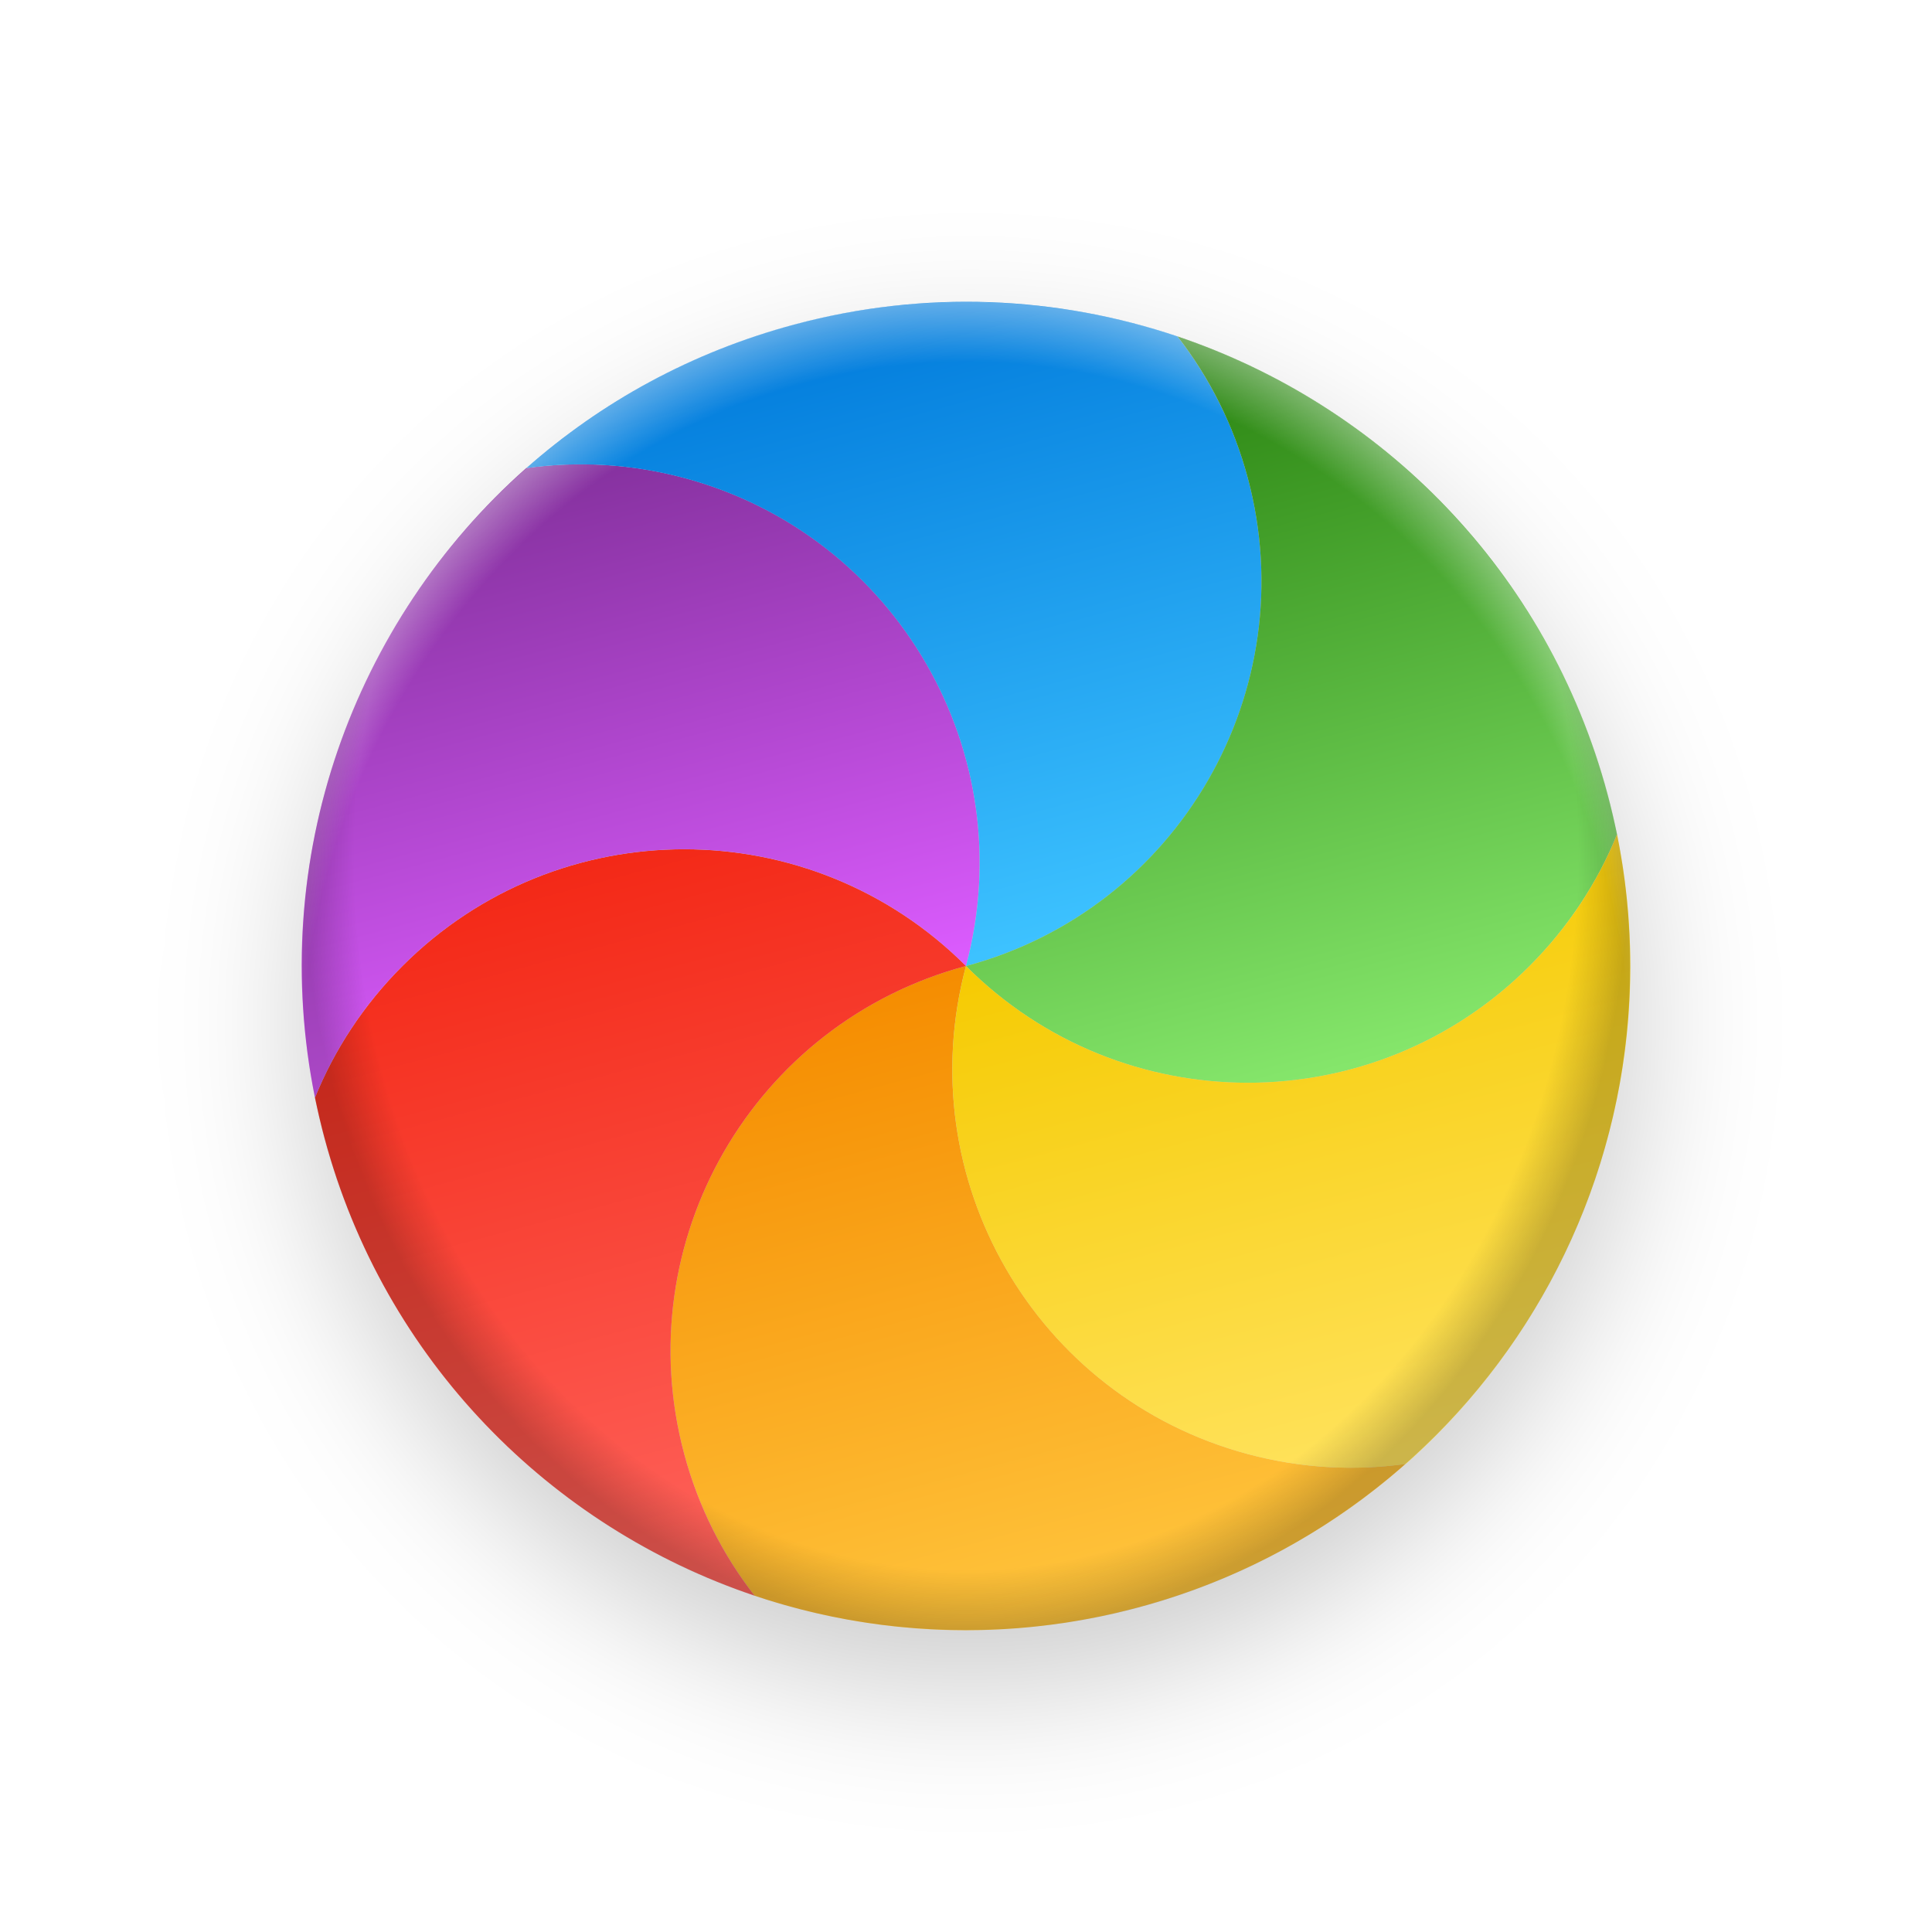
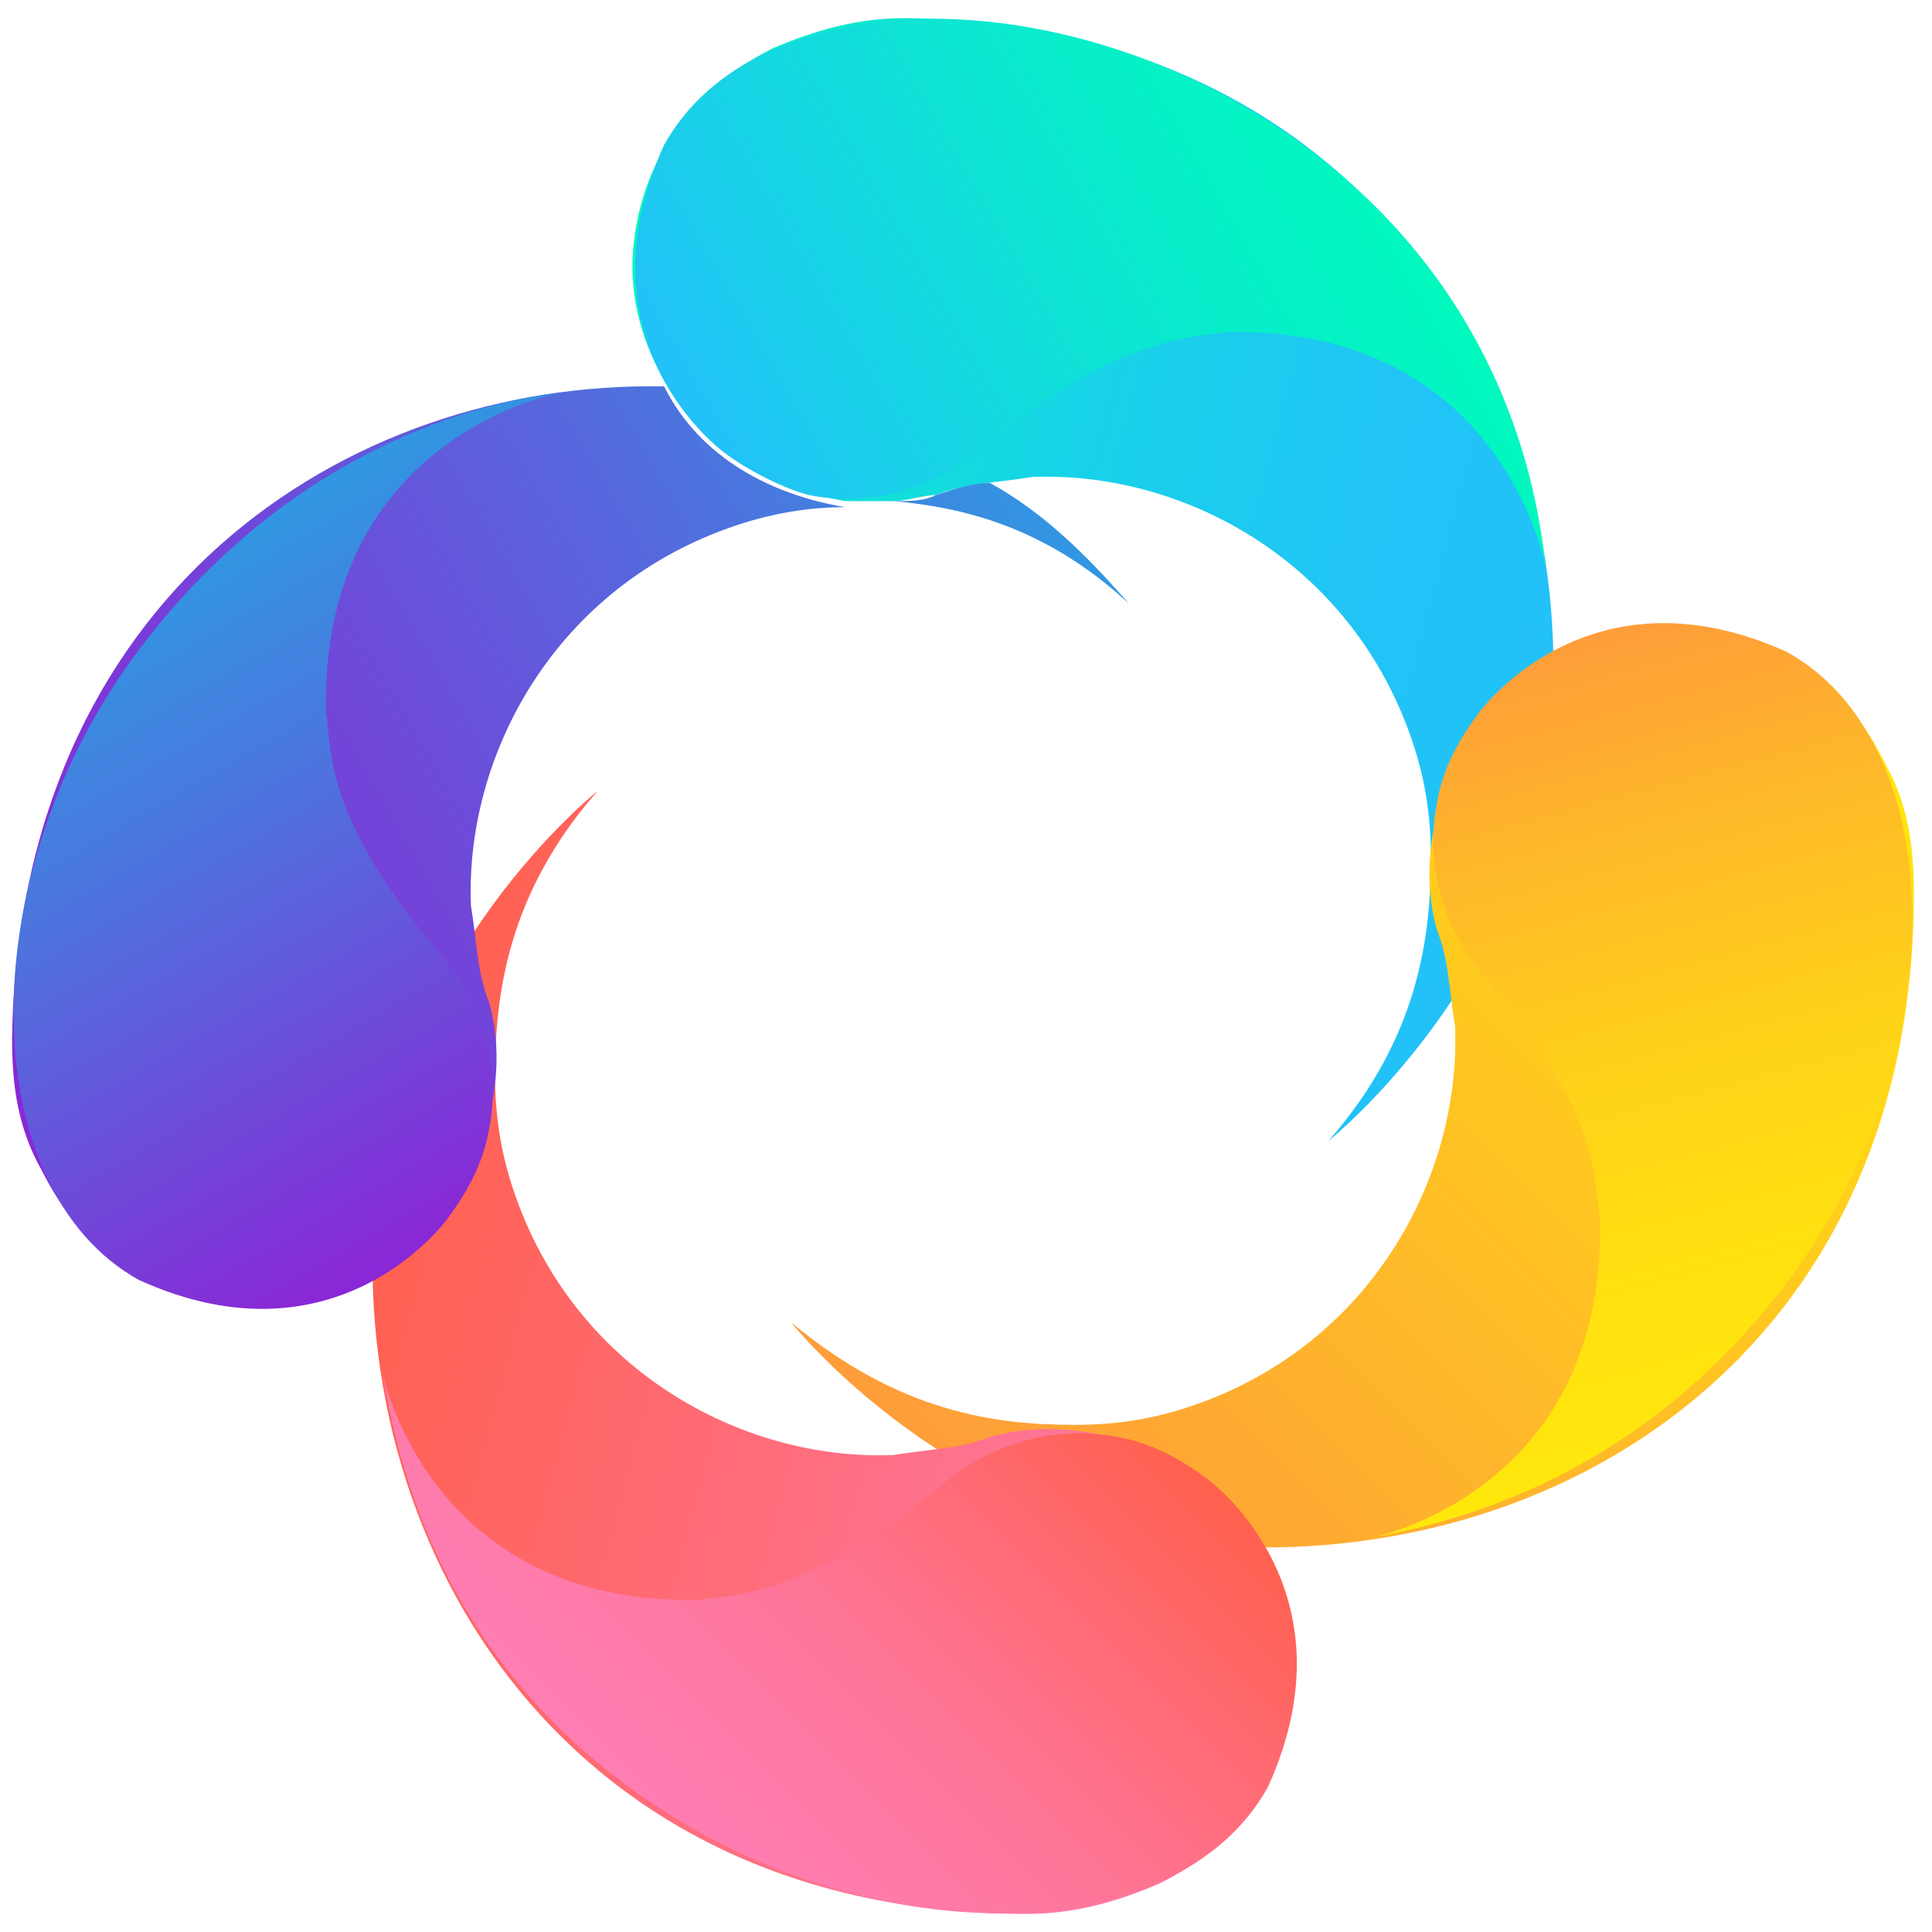
- <svg xmlns="http://www.w3.org/2000/svg" xmlns:xlink="http://www.w3.org/1999/xlink" version="1.1" id="svg2" viewBox="0 0 32 32" height="32" width="32">
-   <defs id="defs4">
-     <linearGradient id="linearGradient-colour1" y2="17.893" x2="17.871" y1="7.669" x1="17.871" gradientTransform="matrix(1.028313,0,0,0.9836115,343.323,796.7172)" gradientUnits="userSpaceOnUse">
-       <stop id="stop7" offset="0%" stop-color="#FBB114" />
-       <stop id="stop9" offset="100%" stop-color="#FF9508" />
+ <svg xmlns="http://www.w3.org/2000/svg" version="1.1" id="图层_1" x="0px" y="0px" viewBox="0 0 32 32" style="enable-background:new 0 0 32 32;" xml:space="preserve">
+   <style type="text/css">
+ 	.st0{fill:url(#SVGID_1_);}
+ 	.st1{fill:url(#SVGID_2_);}
+ 	.st2{fill:url(#SVGID_3_);}
+ 	.st3{fill:url(#SVGID_4_);}
+ 	.st4{fill:url(#SVGID_5_);}
+ 	.st5{fill:url(#SVGID_6_);}
+ 	.st6{fill:url(#SVGID_7_);}
+ 	.st7{fill:url(#SVGID_8_);}
+ 	.st8{fill:url(#SVGID_9_);}
+ 	.st9{fill:url(#SVGID_10_);}
+ </style>
+   <g>
+     <linearGradient id="SVGID_1_" gradientUnits="userSpaceOnUse" x1="139.069" y1="-145.425" x2="156.016" y2="-145.425" gradientTransform="matrix(-0.9659 -0.2588 -0.2588 0.9659 122.7212 187.8852)">
+       <stop offset="0" style="stop-color:#22C1F9" />
+       <stop offset="0.25" style="stop-color:#20C5F5" />
+       <stop offset="0.52" style="stop-color:#18D2E8" />
+       <stop offset="0.8" style="stop-color:#0CE6D2" />
+       <stop offset="1" style="stop-color:#01F9BE" />
    </linearGradient>
-     <linearGradient id="linearGradient-colour2" y2="19.256" x2="23.954" y1="8.61" x1="23.954" gradientTransform="matrix(0.944652,0,0,1.070723,343.323,796.7172)" gradientUnits="userSpaceOnUse">
-       <stop id="stop12" offset="0%" stop-color="#FF645D" />
-       <stop id="stop14" offset="100%" stop-color="#FF4332" />
+     <path class="st0" d="M10.5,4c-0.1,0.8,0.1,1.6,0.5,2.3c0.6,1.1,1.8,1.8,3,2l0,0c0.2,0,0.5,0,0.8,0c0.2,0,0.5-0.1,0.7-0.1   c0.5-0.2,1-0.2,1.6-0.3c2.5-0.1,5.3,1.4,6.3,4.4c0.2,0.6,0.3,1.2,0.3,1.9c0,1.3-0.2,3-1.7,4.7c0,0,3.4-2.7,3.7-7   C26.1,6.3,22.5,0.4,15,0.3c-0.8,0-1.5,0.2-2.2,0.5C11.8,1.3,10.7,2.3,10.5,4z" />
+     <linearGradient id="SVGID_2_" gradientUnits="userSpaceOnUse" x1="133.964" y1="-146.071" x2="143.8" y2="-129.032" gradientTransform="matrix(-0.9659 -0.2588 -0.2588 0.9659 122.7212 187.8852)">
+       <stop offset="0" style="stop-color:#FFE70C" />
+       <stop offset="0.19" style="stop-color:#FFD815" />
+       <stop offset="1" style="stop-color:#FE9D3A" />
    </linearGradient>
-     <linearGradient id="linearGradient-colour3" y2="29.033" x2="20.127" y1="19.205" x1="20.127" gradientTransform="matrix(1.103708,0,0,0.9164209,343.323,796.7172)" gradientUnits="userSpaceOnUse">
-       <stop id="stop17" offset="0%" stop-color="#CA70E1" />
-       <stop id="stop19" offset="100%" stop-color="#B452CB" />
+     <path class="st1" d="M31.7,14.8c0-0.8-0.1-1.5-0.5-2.2c-0.5-1-1.4-2-3.2-2.2c-3.2-0.2-4.8,2.9-4.2,5c0.2,0.5,0.2,1,0.3,1.6   c0.1,2.5-1.4,5.3-4.4,6.3c-0.6,0.2-1.2,0.3-1.9,0.3c-1.3,0-2.9-0.2-4.7-1.7c0,0,2.7,3.4,7,3.7C25.8,26,31.7,22.4,31.7,14.8z" />
+     <linearGradient id="SVGID_3_" gradientUnits="userSpaceOnUse" x1="139.171" y1="-131.346" x2="156.125" y2="-131.346" gradientTransform="matrix(-0.9659 -0.2588 -0.2588 0.9659 122.7212 187.8852)">
+       <stop offset="0" style="stop-color:#FE7DB3" />
+       <stop offset="1" style="stop-color:#FF604F" />
    </linearGradient>
-     <linearGradient id="linearGradient-colour4" y2="28.118" x2="16.36" y1="17.893" x1="16.36" gradientTransform="matrix(1.028313,0,0,0.9836116,343.323,796.7172)" gradientUnits="userSpaceOnUse">
-       <stop id="stop22" offset="0%" stop-color="#14ADF6" />
-       <stop id="stop24" offset="100%" stop-color="#1191F4" />
+     <path class="st2" d="M17,31.7c0.8,0,1.5-0.2,2.2-0.5c1-0.5,2-1.4,2.2-3.2c0.2-3.3-2.9-4.8-5-4.2c-0.5,0.2-1,0.2-1.6,0.3   c-2.5,0.1-5.3-1.4-6.3-4.4c-0.2-0.6-0.3-1.2-0.3-1.9c0-1.3,0.2-3,1.7-4.7c0,0-3.4,2.7-3.7,7C5.8,25.7,9.4,31.7,17,31.7z" />
+     <linearGradient id="SVGID_4_" gradientUnits="userSpaceOnUse" x1="139.07" y1="-145.416" x2="156.016" y2="-145.416" gradientTransform="matrix(-0.9659 -0.2588 -0.2588 0.9659 122.7212 187.8852)">
+       <stop offset="0" style="stop-color:#01F9BE" />
+       <stop offset="1.000000e-02" style="stop-color:#03F9BF" />
+       <stop offset="0.23" style="stop-color:#2CFBD3" />
+       <stop offset="0.44" style="stop-color:#4CFCE3" />
+       <stop offset="0.64" style="stop-color:#63FDEE" />
+       <stop offset="0.83" style="stop-color:#71FEF5" />
+       <stop offset="1" style="stop-color:#76FEF7" />
    </linearGradient>
-     <linearGradient id="linearGradient-colour5" y2="24.265" x2="13.308" y1="13.619" x1="13.308" gradientTransform="matrix(0.944652,0,0,1.070723,343.323,796.7172)" gradientUnits="userSpaceOnUse">
-       <stop id="stop27" offset="0%" stop-color="#52CF30" />
-       <stop id="stop29" offset="100%" stop-color="#3BBD1C" />
+     <path class="st3" d="M14,8.3c0.3,0,0.5,0,0.8,0C14.5,8.3,14.3,8.3,14,8.3L14,8.3z" />
+     <linearGradient id="SVGID_5_" gradientUnits="userSpaceOnUse" x1="147.674" y1="-146.118" x2="162.018" y2="-131.775" gradientTransform="matrix(-0.9659 -0.2588 -0.2588 0.9659 122.7212 187.8852)">
+       <stop offset="0" style="stop-color:#3098E2" />
+       <stop offset="1.000000e-02" style="stop-color:#3197E2" />
+       <stop offset="0.33" style="stop-color:#5767DD" />
+       <stop offset="0.62" style="stop-color:#7344D9" />
+       <stop offset="0.85" style="stop-color:#842FD7" />
+       <stop offset="1" style="stop-color:#8A27D6" />
    </linearGradient>
-     <linearGradient id="linearGradient-colour6" y2="19.205" x2="11.766" y1="9.377" x1="11.766" gradientTransform="matrix(1.103708,0,0,0.9164209,343.323,796.7172)" gradientUnits="userSpaceOnUse">
-       <stop id="stop32" offset="0%" stop-color="#FFD305" />
-       <stop id="stop34" offset="100%" stop-color="#FDCF01" />
+     <path class="st4" d="M14.8,8.3c1.1,0.1,2.5,0.4,3.9,1.7c-0.7-0.8-1.4-1.5-2.3-2c-0.3,0-0.6,0.1-0.9,0.2C15.3,8.3,15.1,8.3,14.8,8.3   z" />
+     <linearGradient id="SVGID_6_" gradientUnits="userSpaceOnUse" x1="148.332" y1="-146.789" x2="162.72" y2="-132.401" gradientTransform="matrix(-0.9659 -0.2588 -0.2588 0.9659 122.7212 187.8852)">
+       <stop offset="0" style="stop-color:#3098E2" />
+       <stop offset="1.000000e-02" style="stop-color:#3197E2" />
+       <stop offset="0.33" style="stop-color:#5767DD" />
+       <stop offset="0.62" style="stop-color:#7344D9" />
+       <stop offset="0.85" style="stop-color:#842FD7" />
+       <stop offset="1" style="stop-color:#8A27D6" />
    </linearGradient>
-     <filter id="filter7466-5" x="-0.128" width="1.257" y="-0.128" height="1.257" style="color-interpolation-filters:sRGB">
-       <feGaussianBlur stdDeviation="1.177" id="feGaussianBlur7468-9" />
-     </filter>
-     <linearGradient id="g" x1="17.871" x2="17.871" y1="7.668" y2="17.893" gradientTransform="matrix(0.60764,0,0,0.58122,11.09993,1033.495)" gradientUnits="userSpaceOnUse">
-       <stop stop-color="#FBB114" offset="0" id="stop2-7" style="stop-color:#ffc53d;stop-opacity:1" />
-       <stop stop-color="#FF9508" offset="1" id="stop4-5" style="stop-color:#f58c00;stop-opacity:1" />
+     <path class="st5" d="M0.2,17.2c0,0.8,0.1,1.5,0.5,2.2c0.5,1,1.4,2,3.2,2.2c3.2,0.2,4.8-2.9,4.2-5c-0.2-0.5-0.2-1-0.3-1.6   c-0.1-2.5,1.4-5.3,4.4-6.3c0.6-0.2,1.2-0.3,1.8-0.3c-1.2-0.2-2.4-0.8-3-2C5.7,6.3,0.3,9.9,0.2,17.2z" />
+     <linearGradient id="SVGID_7_" gradientUnits="userSpaceOnUse" x1="144.272" y1="-152.775" x2="152.72" y2="-144.327" gradientTransform="matrix(-0.9659 -0.2588 -0.2588 0.9659 122.7212 187.8852)">
+       <stop offset="0" style="stop-color:#01F9BE" />
+       <stop offset="0.29" style="stop-color:#08EDCA" />
+       <stop offset="0.81" style="stop-color:#1ACEEB" />
+       <stop offset="1" style="stop-color:#22C1F9" />
    </linearGradient>
-     <linearGradient id="f" x1="23.954" x2="23.954" y1="8.61" y2="19.256" gradientTransform="matrix(0.5582,0,0,0.6327,11.09957,1033.518)" gradientUnits="userSpaceOnUse">
-       <stop stop-color="#FF645D" offset="0" id="stop7-3" />
-       <stop stop-color="#FF4332" offset="1" id="stop9-5" style="stop-color:#f32816;stop-opacity:1" />
+     <path class="st6" d="M25.6,9.4c0,0-0.7-4-5.3-3.9c-0.5,0.1-1.7,0-4,1.9c-0.8,0.7-1.9,1-2.9,0.8C13,8.1,12.4,7.8,12,7.5   c0,0-2.5-1.8-1-5.1c1.5-2.7,6.5-2.8,10.3-0.2S25.5,8.5,25.6,9.4z" />
+     <linearGradient id="SVGID_8_" gradientUnits="userSpaceOnUse" x1="467.971" y1="31.308" x2="473.222" y2="40.404" gradientTransform="matrix(0.9659 0.2588 0.2588 -0.9659 -449.9119 -61.2419)">
+       <stop offset="0" style="stop-color:#FE7DB3" />
+       <stop offset="0.17" style="stop-color:#FE7BAB" />
+       <stop offset="0.42" style="stop-color:#FE7597" />
+       <stop offset="0.72" style="stop-color:#FF6B75" />
+       <stop offset="1" style="stop-color:#FF604F" />
    </linearGradient>
-     <linearGradient id="e" x1="20.127" x2="20.127" y1="19.205" y2="29.033" gradientTransform="matrix(0.65219,0,0,0.54152,11.10017,1033.47)" gradientUnits="userSpaceOnUse">
-       <stop stop-color="#CA70E1" offset="0" id="stop12-3" style="stop-color:#dc5cff;stop-opacity:1" />
-       <stop stop-color="#B452CB" offset="1" id="stop14-6" style="stop-color:#83309c;stop-opacity:1" />
+     <path class="st7" d="M6.3,22.6c0,0,0.7,4,5.3,3.9c0.5-0.1,1.7,0,4-1.9c0.8-0.7,1.9-1,2.9-0.8c0.6,0.1,1.1,0.4,1.5,0.7   c0,0,2.5,1.8,1,5.1c-1.5,2.7-6.5,2.8-10.3,0.2S6.5,23.5,6.3,22.6z" />
+     <linearGradient id="SVGID_9_" gradientUnits="userSpaceOnUse" x1="406.389" y1="-221.411" x2="418.141" y2="-214.626" gradientTransform="matrix(0.2588 -0.9659 -0.9659 -0.2588 -290.7533 359.301)">
+       <stop offset="0" style="stop-color:#FFE70C" />
+       <stop offset="0.21" style="stop-color:#FFE10F" />
+       <stop offset="0.47" style="stop-color:#FFD219" />
+       <stop offset="0.76" style="stop-color:#FEB829" />
+       <stop offset="1" style="stop-color:#FE9D3A" />
    </linearGradient>
-     <linearGradient id="d-5" x1="16.36" x2="16.36" y1="17.893" y2="28.118" gradientTransform="matrix(0.60764,0,0,0.58122,11.1,1033.5)" gradientUnits="userSpaceOnUse">
-       <stop stop-color="#3dc2ff" offset="0" id="stop2" />
-       <stop stop-color="#007adb" offset="1" id="stop4" />
+     <path class="st8" d="M22.6,25.5c0,0,4-0.7,3.9-5.3c-0.1-0.5,0.1-1.7-1.9-4c-0.7-0.8-1-1.9-0.8-2.9c0.1-0.6,0.4-1.1,0.7-1.5   c0,0,1.8-2.5,5.1-1c2.7,1.5,2.8,6.6,0.1,10.3S23.5,25.3,22.6,25.5z" />
+     <linearGradient id="SVGID_10_" gradientUnits="userSpaceOnUse" x1="221.767" y1="135.149" x2="230.233" y2="143.614" gradientTransform="matrix(-0.2588 0.9659 0.9659 0.2588 -70.2985 -239.9708)">
+       <stop offset="0" style="stop-color:#3098E2" />
+       <stop offset="0.33" style="stop-color:#4B76DE" />
+       <stop offset="1" style="stop-color:#8A27D6" />
    </linearGradient>
-     <linearGradient id="c" x1="13.308" x2="13.308" y1="13.619" y2="24.265" gradientTransform="matrix(0.5582,0,0,0.6327,11.09937,1033.477)" gradientUnits="userSpaceOnUse">
-       <stop stop-color="#52CF30" offset="0" id="stop22-6" style="stop-color:#85e66b;stop-opacity:1" />
-       <stop stop-color="#3BBD1C" offset="1" id="stop24-7" style="stop-color:#27810e;stop-opacity:1" />
-     </linearGradient>
-     <linearGradient id="a" x1="11.766" x2="11.766" y1="9.377" y2="19.205" gradientTransform="matrix(0.65219,0,0,0.54152,11.09977,1033.525)" gradientUnits="userSpaceOnUse">
-       <stop stop-color="#FFD305" offset="0" id="stop27-5" style="stop-color:#ffe25c;stop-opacity:1" />
-       <stop stop-color="#FDCF01" offset="1" id="stop29-3" style="stop-color:#f5ca00;stop-opacity:1" />
-     </linearGradient>
-     <radialGradient xlink:href="#linearGradient926" id="radialGradient928-6" cx="23" cy="24" fx="23" fy="24" r="6" gradientUnits="userSpaceOnUse" gradientTransform="matrix(1.992129,-2.4444455e-7,2.5157252e-7,2.13889,-29.81897,986.8622)" />
-     <linearGradient id="linearGradient926">
-       <stop style="stop-color:#ffffff;stop-opacity:0" offset="0" id="stop922" />
-       <stop id="stop930" offset="0.922" style="stop-color:#ffffff;stop-opacity:0" />
-       <stop style="stop-color:#ffffff;stop-opacity:0.75" offset="1" id="stop924" />
-     </linearGradient>
-     <radialGradient xlink:href="#linearGradient942" id="radialGradient934-3" gradientUnits="userSpaceOnUse" gradientTransform="matrix(1.833333,0,0,-2.13889,-26.16667,1085.862)" cx="23" cy="24" fx="23" fy="24" r="6" />
-     <linearGradient id="linearGradient942">
-       <stop id="stop936" offset="0" style="stop-color:#000000;stop-opacity:0" />
-       <stop style="stop-color:#000000;stop-opacity:0" offset="0.922" id="stop938" />
-       <stop id="stop940" offset="1" style="stop-color:#000000;stop-opacity:1" />
-     </linearGradient>
-   </defs>
-   <g transform="translate(0,-1020.362)" id="layer1">
-     <path style="color:#000000;font-style:normal;font-variant:normal;font-weight:normal;font-stretch:normal;font-size:medium;line-height:normal;font-family:Sans;-inkscape-font-specification:Sans;text-indent:0;text-align:start;text-decoration:none;text-decoration-line:none;letter-spacing:normal;word-spacing:normal;text-transform:none;direction:ltr;block-progression:tb;writing-mode:lr-tb;baseline-shift:baseline;text-anchor:start;display:inline;overflow:visible;visibility:visible;opacity:0.2;fill:#000000;fill-opacity:1;fill-rule:nonzero;stroke:none;stroke-width:2;marker:none;filter:url(#filter7466-5);enable-background:accumulate" d="m 16.075,1026.3 c -6.075,0 -11,4.925 -11,11 0,6.075 4.925,11 11,11 6.075,0 11,-4.925 11,-11 0,-6.075 -4.925,-11 -11,-11 z" id="path7460-6-2" />
-     <g id="g66" fill-rule="evenodd" transform="matrix(-1.787864,0.4790568,-0.479057,-1.787865,554.5015,2892.321)">
-       <path style="fill:url(#g)" id="path54" fill="url(#g)" d="m 24.786,1038.895 c 0.18,0.426 0.28,0.895 0.28,1.387 0,1.969 -1.596,3.566 -3.566,3.566 0.985,-1.705 0.4,-3.886 -1.305,-4.871 -0.426,-0.246 -0.882,-0.394 -1.342,-0.451 0.797,-0.397 1.696,-0.621 2.647,-0.621 1.215,0 2.345,0.365 3.286,0.99 z" />
-       <path style="fill:url(#f)" id="path56" fill="url(#f)" d="m 27.432,1044.218 c -0.279,0.369 -0.635,0.689 -1.061,0.935 -1.706,0.985 -3.886,0.4 -4.871,-1.305 1.969,0 3.566,-1.596 3.566,-3.566 0,-0.492 -0.1,-0.961 -0.28,-1.387 1.601,1.065 2.657,2.885 2.657,4.952 0,0.124 -0.004,0.248 -0.011,0.37 z" />
-       <path style="fill:url(#e)" id="path58" fill="url(#e)" d="m 24.147,1049.17 c -0.46,-0.057 -0.916,-0.205 -1.342,-0.451 -1.706,-0.985 -2.29,-3.165 -1.305,-4.871 0.985,1.706 3.165,2.29 4.871,1.305 0.426,-0.246 0.782,-0.566 1.061,-0.935 -0.134,2.173 -1.435,4.03 -3.284,4.952 z" />
-       <path style="fill:url(#d-5)" id="path60" fill="url(#d)" d="m 18.214,1048.8 c -0.18,-0.426 -0.28,-0.895 -0.28,-1.387 0,-1.969 1.596,-3.566 3.566,-3.566 -0.985,1.706 -0.4,3.886 1.305,4.871 0.426,0.246 0.882,0.394 1.342,0.451 -0.797,0.397 -1.696,0.621 -2.647,0.621 -1.215,0 -2.345,-0.365 -3.286,-0.99 z" />
-       <path style="fill:url(#c)" id="path62" fill="url(#c)" d="m 15.568,1043.477 c 0.279,-0.369 0.635,-0.689 1.061,-0.935 1.706,-0.985 3.886,-0.4 4.871,1.305 -1.969,0 -3.566,1.597 -3.566,3.566 0,0.492 0.1,0.961 0.28,1.387 -1.601,-1.065 -2.657,-2.885 -2.657,-4.953 0,-0.124 0.004,-0.248 0.011,-0.37 z" />
-       <path style="fill:url(#a)" id="path64" fill="url(#a)" d="m 18.853,1038.525 c 0.46,0.057 0.916,0.205 1.342,0.451 1.706,0.985 2.29,3.165 1.305,4.871 -0.985,-1.705 -3.165,-2.29 -4.871,-1.305 -0.426,0.246 -0.782,0.566 -1.061,0.935 0.134,-2.173 1.435,-4.03 3.284,-4.952 z" />
-     </g>
-     <path id="path915" style="opacity:0.5;fill:url(#radialGradient928-6);fill-opacity:1;stroke-width:2.75;stroke-linecap:round;stroke-linejoin:round" d="m 16,1025.362 a 11,11 0 0 0 -11,11 11,11 0 0 0 11,11 11,11 0 0 0 11,-11 11,11 0 0 0 -11,-11 z m 0,1.833 a 9.167,9.167 0 0 1 9.167,9.167 9.167,9.167 0 0 1 -9.167,9.167 9.167,9.167 0 0 1 -9.167,-9.167 9.167,9.167 0 0 1 9.167,-9.167 z" />
-     <path d="M 16,1047.362 A 11,11 0 0 1 5,1036.362 a 11,11 0 0 1 11,-11 11,11 0 0 1 11,11 11,11 0 0 1 -11,11 z m 0,-1.833 a 9.167,9.167 0 0 0 9.167,-9.167 9.167,9.167 0 0 0 -9.167,-9.167 9.167,9.167 0 0 0 -9.167,9.167 9.167,9.167 0 0 0 9.167,9.167 z" style="opacity:0.2;fill:url(#radialGradient934-3);fill-opacity:1;stroke-width:2.75;stroke-linecap:round;stroke-linejoin:round" id="path932" />
+     <path class="st9" d="M9.3,6.5c0,0-4,0.7-3.9,5.3c0.1,0.5-0.1,1.7,1.9,4c0.7,0.8,1,1.9,0.8,2.9c-0.1,0.6-0.4,1.1-0.7,1.5   c0,0-1.8,2.5-5.1,1c-2.7-1.5-2.8-6.6-0.1-10.3S8.4,6.6,9.3,6.5z" />
  </g>
</svg>
